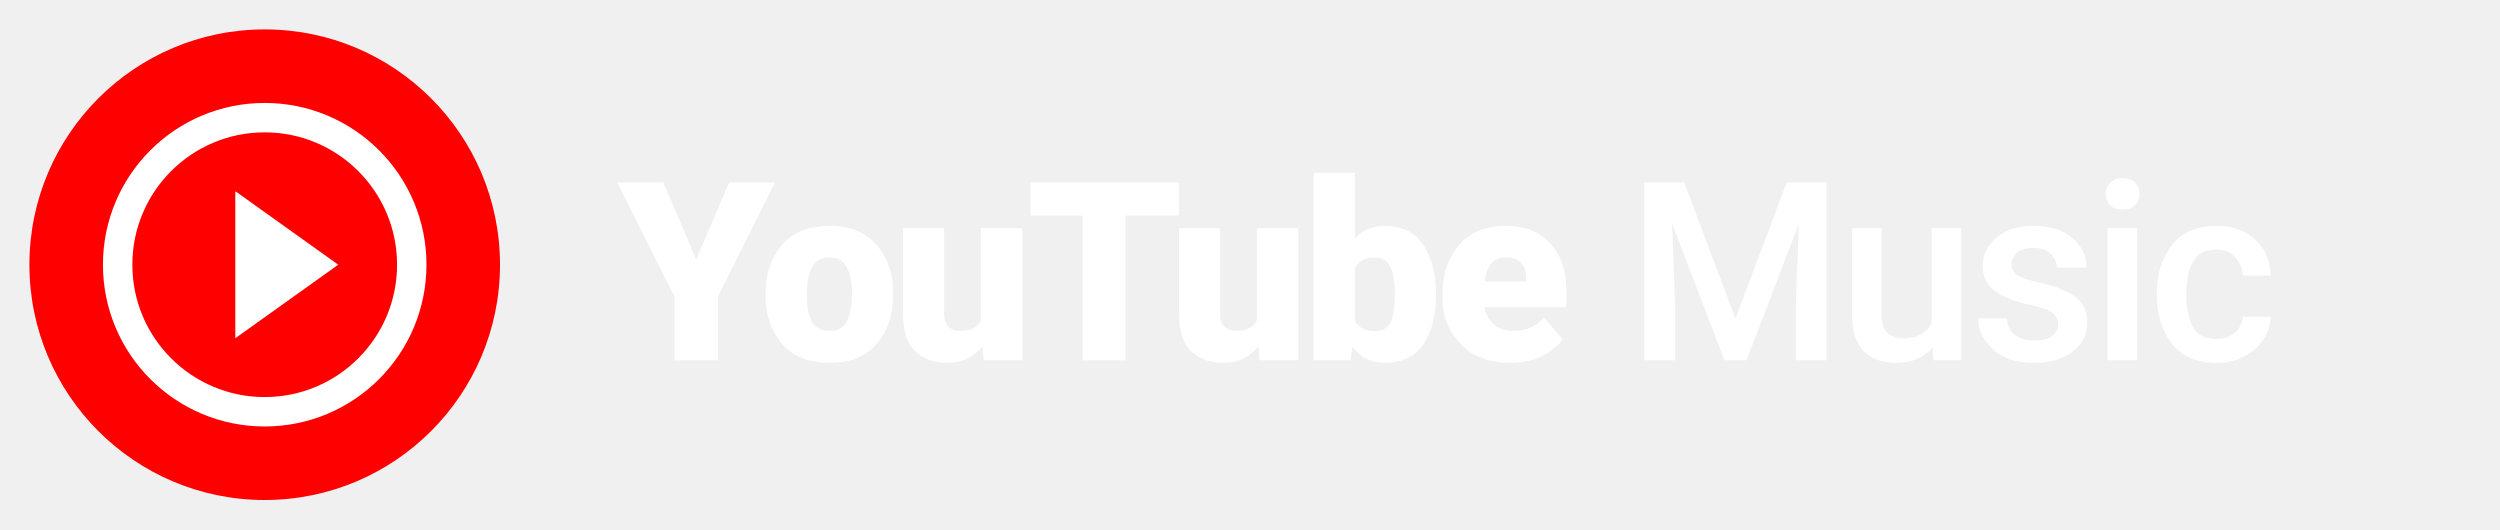
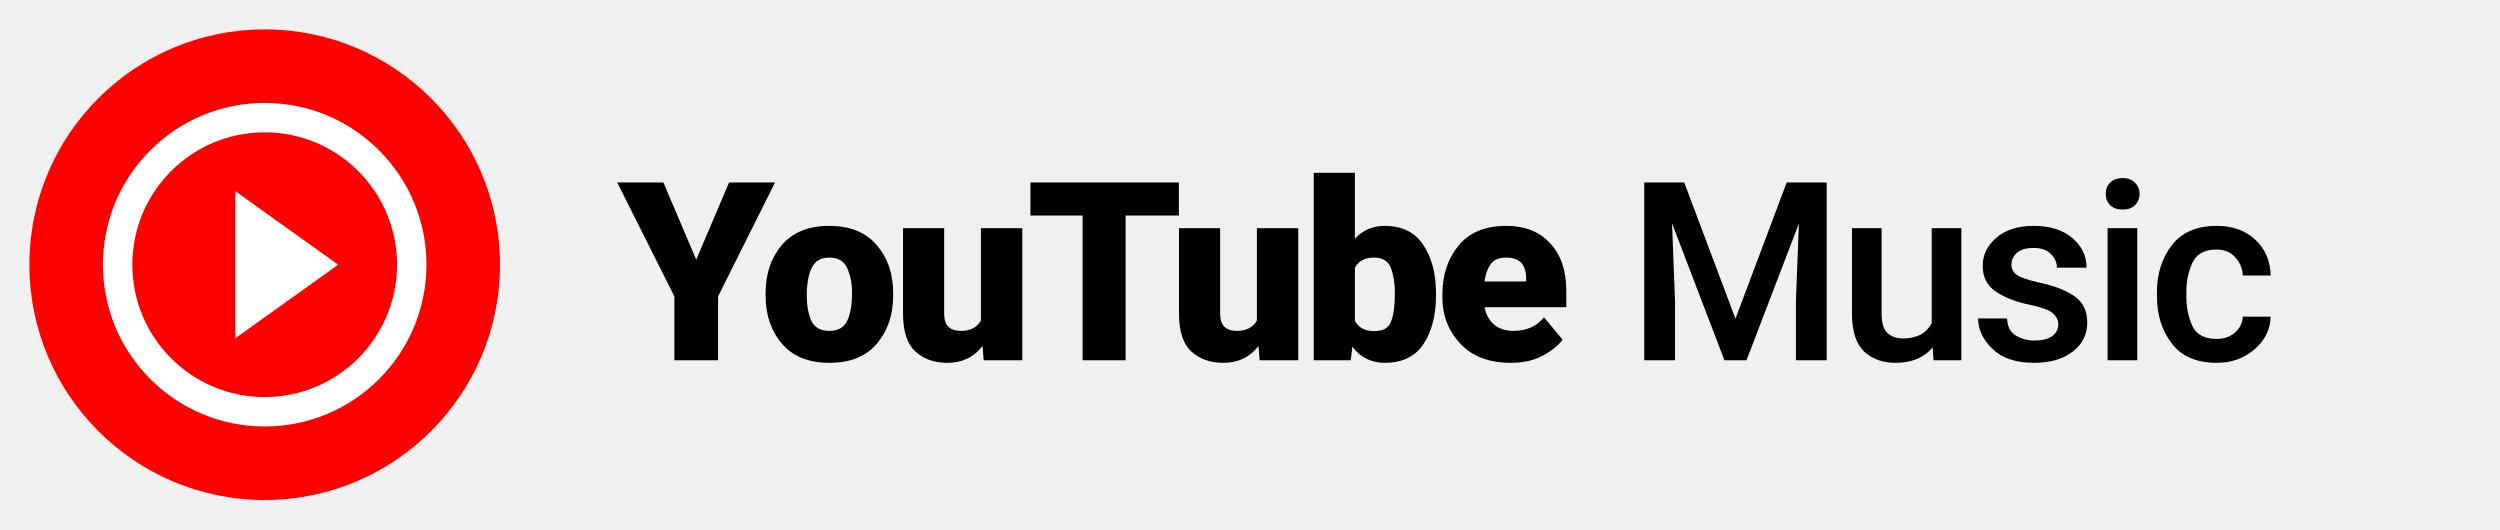
<svg xmlns="http://www.w3.org/2000/svg" viewBox="0 0 170 36" fill="none">
  <circle cx="18" cy="18" r="16" fill="#FF0000" />
  <circle cx="18" cy="18" r="10" stroke="#FFFFFF" stroke-width="2" fill="none" />
  <polygon points="16,13 23,18 16,23" fill="#FFFFFF" />
-   <text x="42" y="24.5" fill="#FFFFFF" font-family="'Space Grotesk', -apple-system, BlinkMacSystemFont, 'Segoe UI', Roboto, sans-serif" font-weight="800" font-size="17" letter-spacing="-0.03em">YouTube <tspan font-weight="500">Music</tspan>
+   <text x="42" y="24.5" fill="currentColor" font-family="'Space Grotesk', -apple-system, BlinkMacSystemFont, 'Segoe UI', Roboto, sans-serif" font-weight="800" font-size="17" letter-spacing="-0.03em">YouTube <tspan font-weight="500">Music</tspan>
  </text>
</svg>
